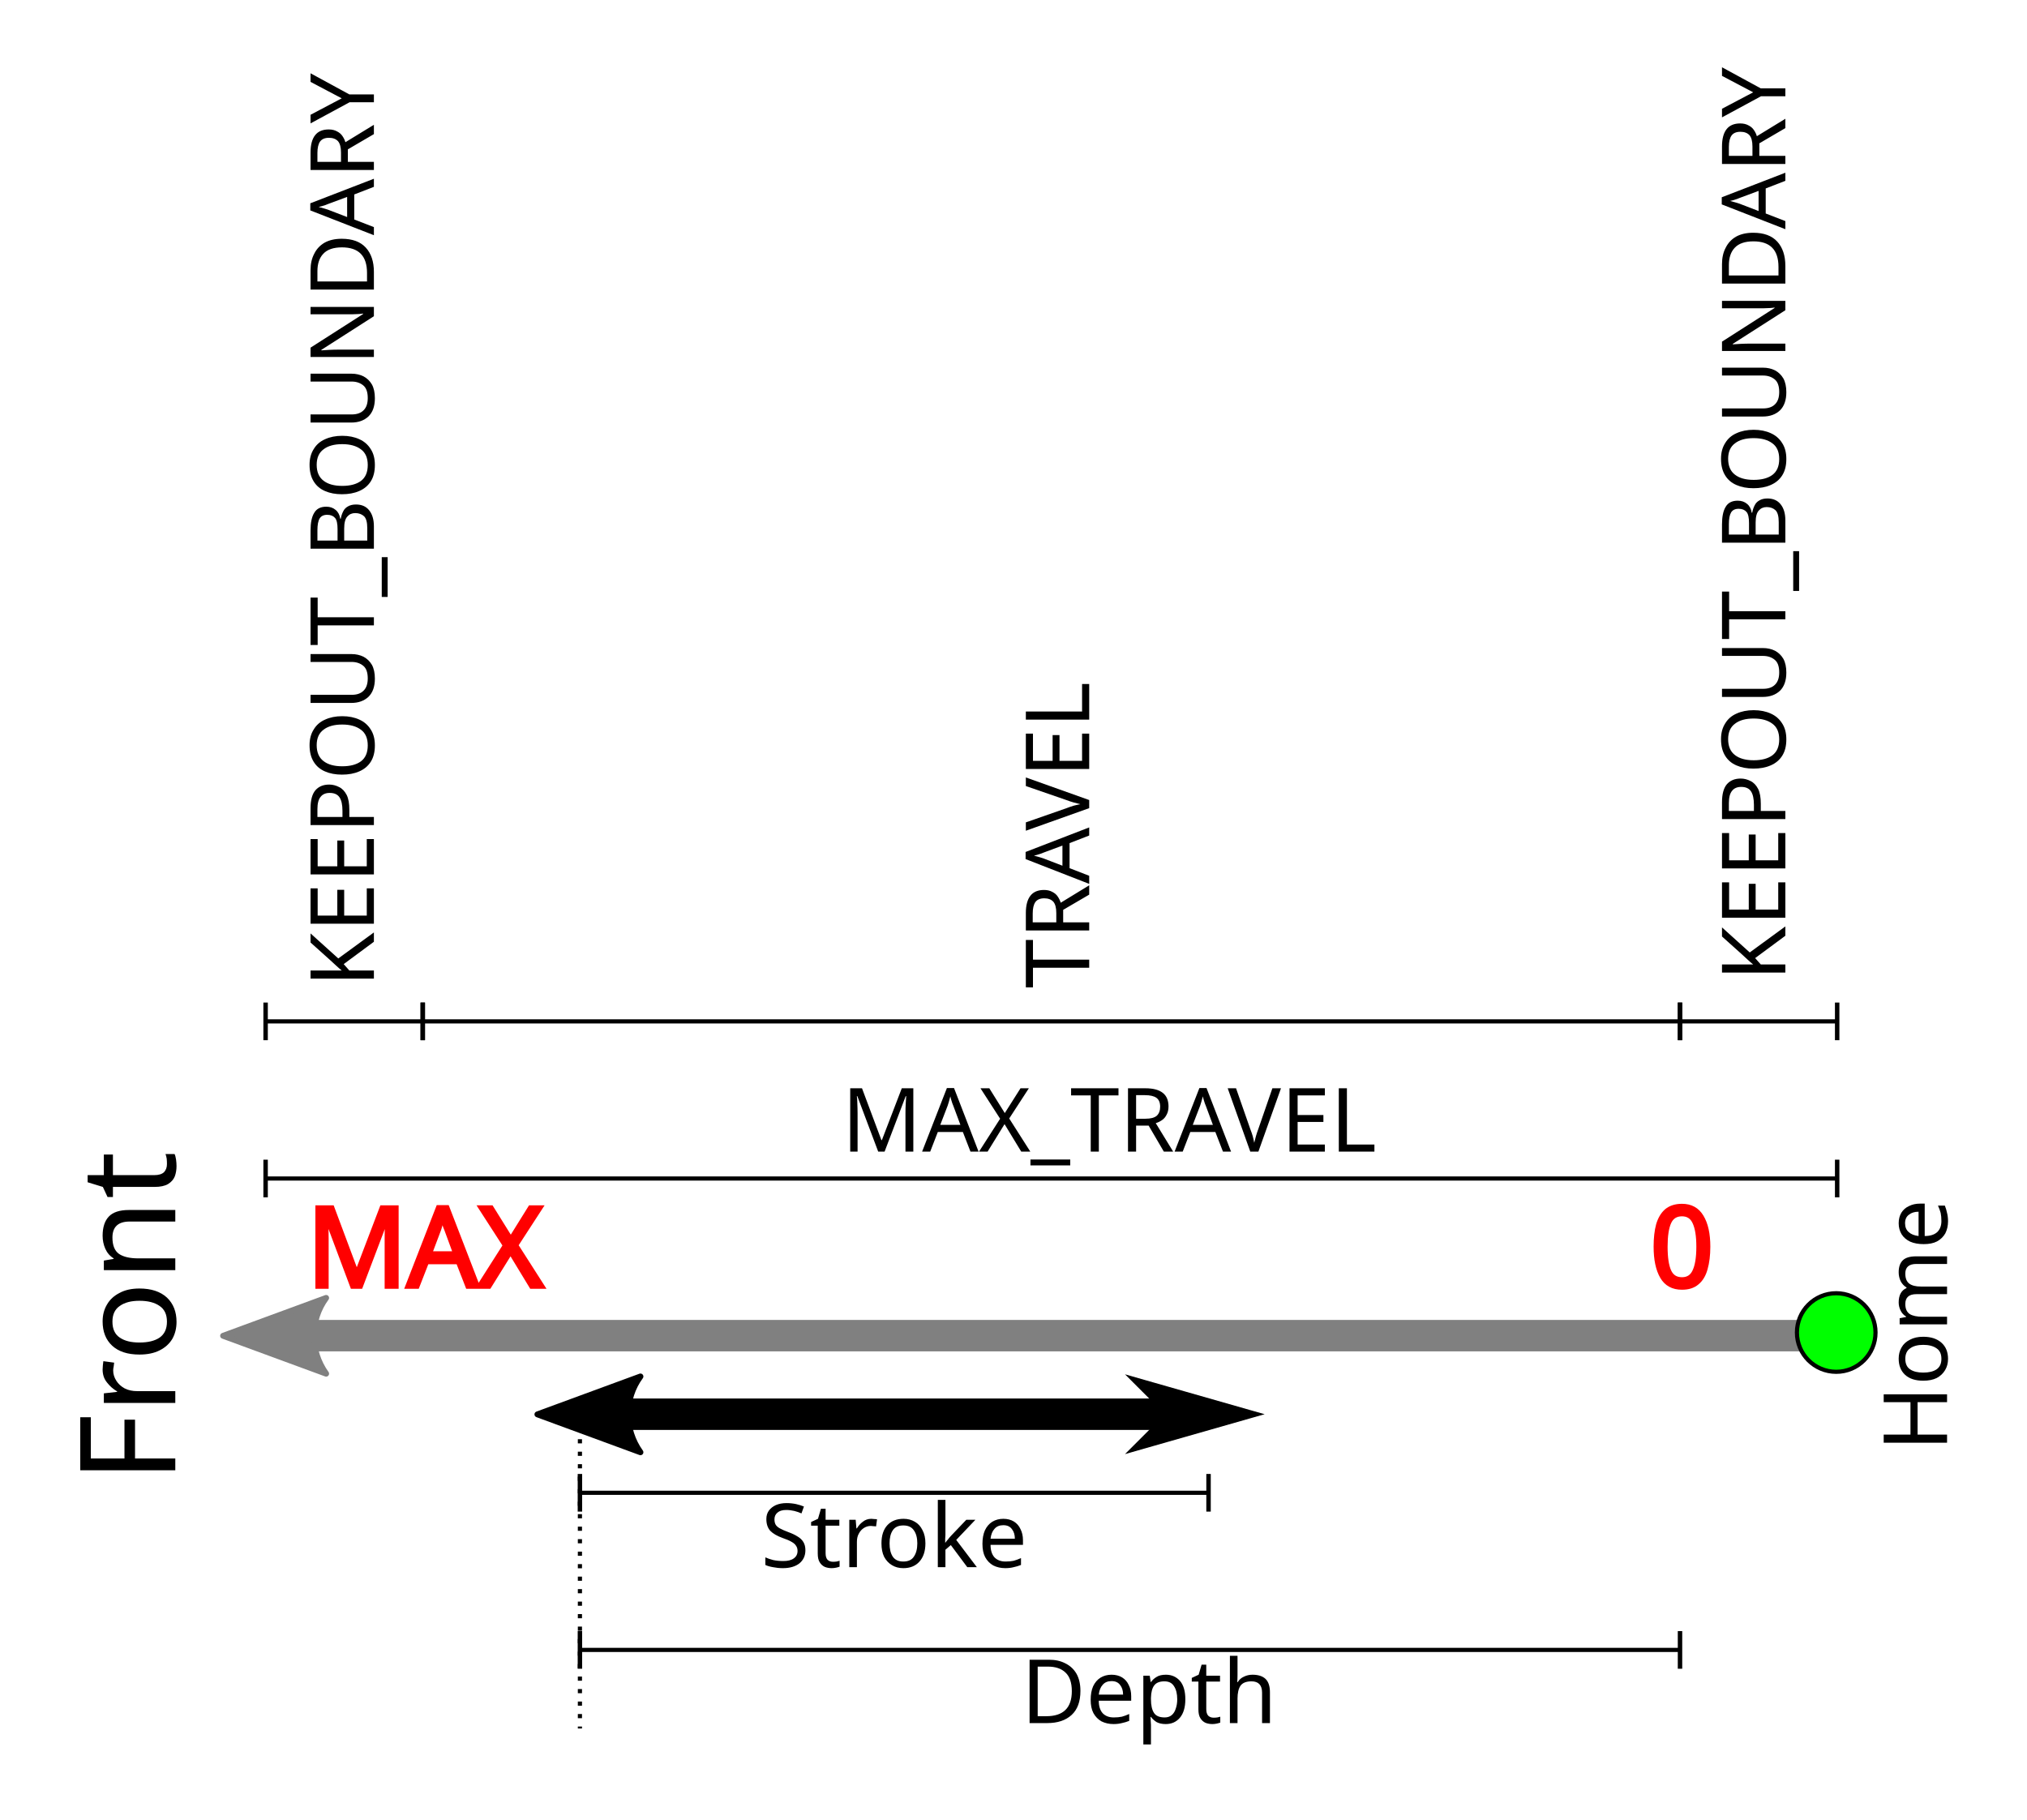
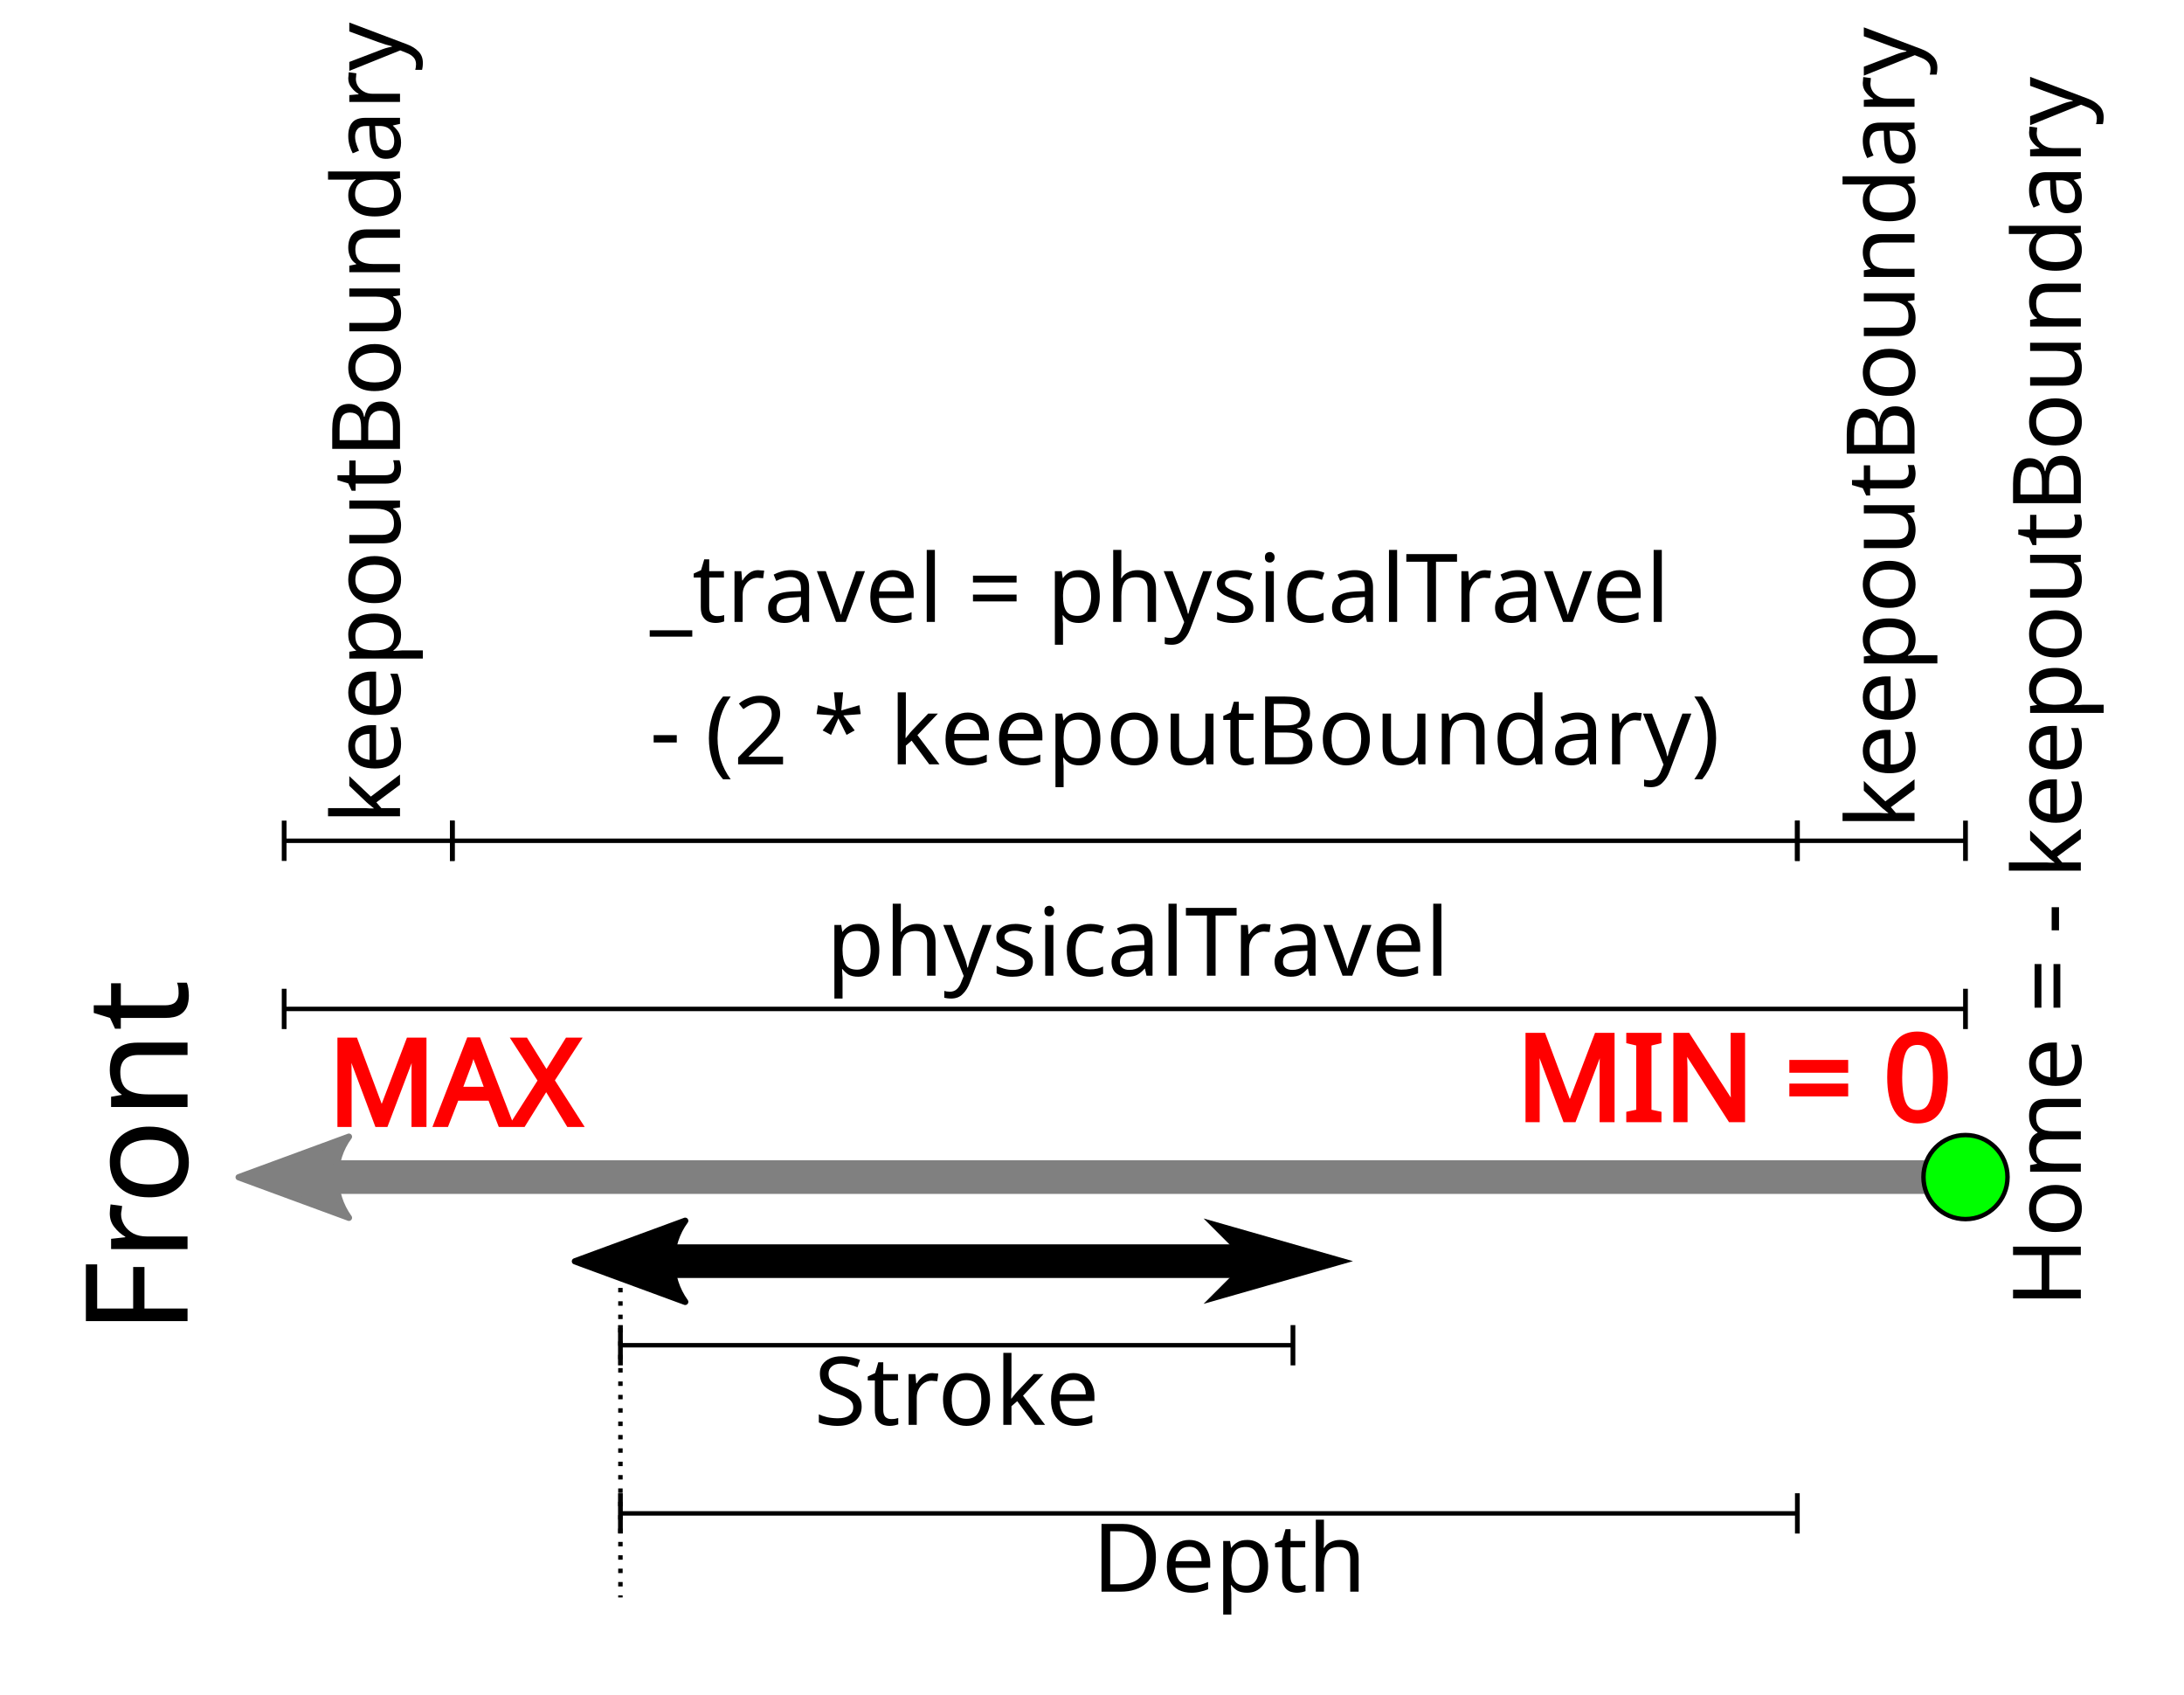
- <svg xmlns="http://www.w3.org/2000/svg" xmlns:xlink="http://www.w3.org/1999/xlink" width="128.98mm" height="115.792mm" viewBox="0 0 128.98 115.792" version="1.1" id="svg8">
+ <svg xmlns="http://www.w3.org/2000/svg" xmlns:xlink="http://www.w3.org/1999/xlink" width="129.897mm" height="100.792mm" viewBox="0 0 129.897 100.792" version="1.1" id="svg8">
  <defs id="defs2">
    <pattern xlink:href="#Strips1_4" id="pattern11466" patternTransform="matrix(-0.2606523,-0.175996,-8.696735,12.87998,0,0)" />
    <pattern id="Strips1_4" patternTransform="translate(0,0) scale(10,10)" height="1" width="5" patternUnits="userSpaceOnUse">
      <rect id="rect10615" height="2" width="1" y="-0.5" x="0" style="fill:black;stroke:none" />
    </pattern>
    <pattern xlink:href="#Strips1_1" id="pattern11439" patternTransform="matrix(37.79528,0,0,37.79528,-188.4756,-290.5228)" />
    <pattern id="Strips1_1" patternTransform="translate(0,0) scale(10,10)" height="1" width="2" patternUnits="userSpaceOnUse">
      <rect id="rect10591" height="2" width="1" y="-0.5" x="0" style="fill:black;stroke:none" />
    </pattern>
    <linearGradient id="linearGradient11313">
      <stop style="stop-color:#808080;stop-opacity:1;" offset="0" id="stop11309" />
      <stop style="stop-color:#808080;stop-opacity:0;" offset="1" id="stop11311" />
    </linearGradient>
    <marker orient="auto" refY="0" refX="0" id="Arrow1Sstart" style="overflow:visible">
      <path id="path4532" d="M 0,0 5,-5 -12.5,0 5,5 Z" style="fill:#000000;fill-opacity:1;fill-rule:evenodd;stroke:#000000;stroke-width:1pt;stroke-opacity:1" transform="matrix(0.2,0,0,0.2,1.2,0)" />
    </marker>
    <marker orient="auto" refY="0" refX="0" id="marker7610" style="overflow:visible">
      <path id="path7608" d="M 0,0 5,-5 -12.5,0 5,5 Z" style="fill:#000000;fill-opacity:1;fill-rule:evenodd;stroke:#000000;stroke-width:1pt;stroke-opacity:1" transform="matrix(0.4,0,0,0.4,4,0)" />
    </marker>
    <marker orient="auto" refY="0" refX="0" id="marker5332" style="overflow:visible">
      <path id="path5330" d="M 0,5.65 V -5.65" style="fill:none;fill-opacity:0.75;fill-rule:evenodd;stroke:#000000;stroke-width:1pt;stroke-opacity:1" transform="scale(0.8)" />
    </marker>
    <marker style="overflow:visible" id="marker5268" refX="0" refY="0" orient="auto">
      <path transform="scale(0.8)" style="fill:none;fill-opacity:0.75;fill-rule:evenodd;stroke:#000000;stroke-width:1pt;stroke-opacity:1" d="M 0,5.65 V -5.65" id="path5266" />
    </marker>
    <marker orient="auto" refY="0" refX="0" id="StopL" style="overflow:visible">
      <path id="path4689" d="M 0,5.65 V -5.65" style="fill:none;fill-opacity:0.75;fill-rule:evenodd;stroke:#000000;stroke-width:1pt;stroke-opacity:1" transform="scale(0.8)" />
    </marker>
    <marker orient="auto" refY="0" refX="0" id="Arrow1Mstart" style="overflow:visible">
      <path id="path4526" d="M 0,0 5,-5 -12.5,0 5,5 Z" style="fill:#000000;fill-opacity:1;fill-rule:evenodd;stroke:#000000;stroke-width:1pt;stroke-opacity:1" transform="matrix(0.4,0,0,0.4,4,0)" />
    </marker>
    <marker orient="auto" refY="0" refX="0" id="Arrow2Send" style="overflow:visible">
      <path id="path4553" style="fill:#808080;fill-opacity:1;fill-rule:evenodd;stroke:#808080;stroke-width:0.625;stroke-linejoin:round;stroke-opacity:1" d="M 8.719,4.034 -2.207,0.016 8.719,-4.002 c -1.745,2.372 -1.735,5.617 -6e-7,8.035 z" transform="matrix(-0.3,0,0,-0.3,0.69,0)" />
    </marker>
    <marker orient="auto" refY="0" refX="0" id="Arrow1Mend" style="overflow:visible">
      <path id="path4529" d="M 0,0 5,-5 -12.5,0 5,5 Z" style="fill:#000000;fill-opacity:1;fill-rule:evenodd;stroke:#000000;stroke-width:1pt;stroke-opacity:1" transform="matrix(-0.4,0,0,-0.4,-4,0)" />
    </marker>
    <marker orient="auto" refY="0" refX="0" id="Arrow1Lend" style="overflow:visible">
      <path id="path4523" d="M 0,0 5,-5 -12.5,0 5,5 Z" style="fill:#000000;fill-opacity:1;fill-rule:evenodd;stroke:#000000;stroke-width:1pt;stroke-opacity:1" transform="matrix(-0.8,0,0,-0.8,-10,0)" />
    </marker>
    <marker orient="auto" refY="0" refX="0" id="Arrow1Lstart" style="overflow:visible">
      <path id="path4520" d="M 0,0 5,-5 -12.5,0 5,5 Z" style="fill:#000000;fill-opacity:1;fill-rule:evenodd;stroke:#000000;stroke-width:1pt;stroke-opacity:1" transform="matrix(0.8,0,0,0.8,10,0)" />
    </marker>
    <marker orient="auto" refY="0" refX="0" id="StopL-1" style="overflow:visible">
      <path id="path4689-8" d="M 0,5.65 V -5.65" style="fill:none;fill-opacity:0.75;fill-rule:evenodd;stroke:#000000;stroke-width:1pt;stroke-opacity:1" transform="scale(0.8)" />
    </marker>
    <marker orient="auto" refY="0" refX="0" id="StopL-1-5" style="overflow:visible">
      <path id="path4689-8-8" d="M 0,5.65 V -5.65" style="fill:none;fill-opacity:0.75;fill-rule:evenodd;stroke:#000000;stroke-width:1pt;stroke-opacity:1" transform="scale(0.8)" />
    </marker>
    <marker orient="auto" refY="0" refX="0" id="Arrow2Send-9" style="overflow:visible">
      <path id="path4553-8" style="fill:#000000;fill-opacity:1;fill-rule:evenodd;stroke:#000000;stroke-width:0.625;stroke-linejoin:round;stroke-opacity:1" d="M 8.719,4.034 -2.207,0.016 8.719,-4.002 c -1.745,2.372 -1.735,5.617 -6e-7,8.035 z" transform="matrix(-0.3,0,0,-0.3,0.69,0)" />
    </marker>
    <marker orient="auto" refY="0" refX="0" id="StopL-6" style="overflow:visible">
      <path id="path4689-9" d="M 0,5.65 V -5.65" style="fill:none;fill-opacity:0.75;fill-rule:evenodd;stroke:#000000;stroke-width:1pt;stroke-opacity:1" transform="scale(0.8)" />
    </marker>
    <marker orient="auto" refY="0" refX="0" id="StopL-0" style="overflow:visible">
      <path id="path4689-6" d="M 0,5.65 V -5.65" style="fill:none;fill-opacity:0.75;fill-rule:evenodd;stroke:#000000;stroke-width:1pt;stroke-opacity:1" transform="scale(0.8)" />
    </marker>
    <radialGradient xlink:href="#linearGradient11313" id="radialGradient11317" cx="55" cy="102" fx="55" fy="102" r="5.133" gradientTransform="matrix(3.779528,0,0,18.50735,-188.4756,-1792.761)" gradientUnits="userSpaceOnUse" />
    <pattern patternUnits="userSpaceOnUse" width="38.797" height="189.978" patternTransform="matrix(0.2645833,0,0,0.2645833,9.867503,61.86749)" id="pattern11441">
      <rect y="0.501" x="0.501" height="188.976" width="37.795" id="rect9873" style="fill:url(#pattern11439);fill-opacity:1;stroke:url(#radialGradient11317);stroke-width:1.002;stroke-linecap:butt;stroke-miterlimit:4;stroke-dasharray:1.002, 2.003;stroke-dashoffset:0;stroke-opacity:1" />
    </pattern>
    <pattern xlink:href="#Strips1_4-3" id="pattern11466-9" patternTransform="matrix(-0.2606523,-0.175996,-8.696735,12.87998,90,-6.8759766e-6)" />
    <pattern id="Strips1_4-3" patternTransform="translate(0,0) scale(10,10)" height="1" width="5" patternUnits="userSpaceOnUse">
      <rect id="rect10615-2" height="2" width="1" y="-0.5" x="0" style="fill:black;stroke:none" />
    </pattern>
  </defs>
-   <g id="layer1" transform="translate(-33.09931,-17)">
-     <rect style="opacity:0.289;fill:url(#pattern11466-9);fill-opacity:1;stroke:none;stroke-width:1;stroke-miterlimit:4;stroke-dasharray:none;stroke-opacity:1" width="10" height="105" x="140" y="22" id="rect11444-8" ry="0" />
-     <rect style="opacity:0.289;fill:url(#pattern11466);fill-opacity:1;stroke:none;stroke-width:1;stroke-miterlimit:4;stroke-dasharray:none;stroke-opacity:1" width="10" height="105" x="50" y="22" id="rect11444" ry="0" />
+   <g id="layer1" transform="translate(-33.09931,-32)">
+     <rect style="opacity:0.289;fill:url(#pattern11466-9);fill-opacity:1;stroke:none;stroke-width:1;stroke-miterlimit:4;stroke-dasharray:none;stroke-opacity:1" width="10" height="90" x="140" y="37" id="rect11444-8" ry="0" />
+     <rect style="opacity:0.289;fill:url(#pattern11466);fill-opacity:1;stroke:none;stroke-width:1;stroke-miterlimit:4;stroke-dasharray:none;stroke-opacity:1" width="10" height="90" x="50" y="37" id="rect11444" ry="0" />
    <path style="fill:#808080;fill-opacity:1;stroke:#808080;stroke-width:2;stroke-linecap:butt;stroke-linejoin:miter;stroke-miterlimit:4;stroke-dasharray:none;stroke-opacity:1;marker-end:url(#Arrow2Send)" d="M 150,102 H 50" id="path4518" />
    <path style="fill:none;stroke:#000000;stroke-width:0.265px;stroke-linecap:butt;stroke-linejoin:miter;stroke-opacity:1;marker-start:url(#marker5332);marker-end:url(#marker5268)" d="M 50,92 H 150" id="path5110" />
-     <text xml:space="preserve" style="font-style:normal;font-variant:normal;font-weight:normal;font-stretch:normal;font-size:10.583px;line-height:1.25;font-family:Tahoma;-inkscape-font-specification:'Tahoma, Normal';font-variant-ligatures:normal;font-variant-caps:normal;font-variant-numeric:normal;font-feature-settings:normal;text-align:start;letter-spacing:0px;word-spacing:0px;writing-mode:lr-tb;text-anchor:start;fill:#000000;fill-opacity:1;stroke:none;stroke-width:0.265" x="86.652" y="90.288" id="text5176">
-       <tspan id="tspan5174" x="86.652" y="90.288" style="font-style:normal;font-variant:normal;font-weight:normal;font-stretch:normal;font-size:5.644px;font-family:Tahoma;-inkscape-font-specification:'Tahoma, Normal';font-variant-ligatures:normal;font-variant-caps:normal;font-variant-numeric:normal;font-feature-settings:normal;text-align:start;writing-mode:lr-tb;text-anchor:start;stroke-width:0.265">MAX_TRAVEL</tspan>
+     <text xml:space="preserve" style="font-style:normal;font-variant:normal;font-weight:normal;font-stretch:normal;font-size:10.583px;line-height:1.25;font-family:Tahoma;-inkscape-font-specification:'Tahoma, Normal';font-variant-ligatures:normal;font-variant-caps:normal;font-variant-numeric:normal;font-feature-settings:normal;text-align:start;letter-spacing:0px;word-spacing:0px;writing-mode:lr-tb;text-anchor:start;fill:#000000;fill-opacity:1;stroke:none;stroke-width:0.265" x="82.242" y="90.021" id="text5176">
+       <tspan id="tspan5174" x="82.242" y="90.021" style="font-style:normal;font-variant:normal;font-weight:normal;font-stretch:normal;font-size:5.644px;font-family:Tahoma;-inkscape-font-specification:'Tahoma, Normal';font-variant-ligatures:normal;font-variant-caps:normal;font-variant-numeric:normal;font-feature-settings:normal;text-align:start;writing-mode:lr-tb;text-anchor:start;stroke-width:0.265">physicalTravel</tspan>
    </text>
    <path style="fill:none;stroke:#000000;stroke-width:0.265;stroke-linecap:butt;stroke-linejoin:miter;stroke-miterlimit:4;stroke-dasharray:none;stroke-opacity:1;marker-start:url(#StopL);marker-end:url(#StopL)" d="M 60,82 H 140" id="path5184" />
-     <text xml:space="preserve" style="font-style:normal;font-variant:normal;font-weight:normal;font-stretch:normal;font-size:10.583px;line-height:1.25;font-family:Tahoma;-inkscape-font-specification:'Tahoma, Normal';font-variant-ligatures:normal;font-variant-caps:normal;font-variant-numeric:normal;font-feature-settings:normal;text-align:start;letter-spacing:0px;word-spacing:0px;writing-mode:lr-tb;text-anchor:start;fill:#000000;fill-opacity:1;stroke:none;stroke-width:0.265" x="-79.899" y="102.409" id="text5176-9" transform="rotate(-90)">
-       <tspan id="tspan5174-0" x="-79.899" y="102.409" style="font-style:normal;font-variant:normal;font-weight:normal;font-stretch:normal;font-size:5.644px;font-family:Tahoma;-inkscape-font-specification:'Tahoma, Normal';font-variant-ligatures:normal;font-variant-caps:normal;font-variant-numeric:normal;font-feature-settings:normal;text-align:start;writing-mode:lr-tb;text-anchor:start;stroke-width:0.265">TRAVEL</tspan>
+     <text xml:space="preserve" style="font-style:normal;font-variant:normal;font-weight:normal;font-stretch:normal;font-size:10.583px;line-height:0.8;font-family:Tahoma;-inkscape-font-specification:'Tahoma, Normal';font-variant-ligatures:normal;font-variant-caps:normal;font-variant-numeric:normal;font-feature-settings:normal;text-align:start;letter-spacing:0px;word-spacing:0px;writing-mode:lr-tb;text-anchor:start;fill:#000000;fill-opacity:1;stroke:none;stroke-width:0.265" x="71.757" y="68.986" id="text5176-9">
+       <tspan id="tspan5174-0" x="71.757" y="68.986" style="font-style:normal;font-variant:normal;font-weight:normal;font-stretch:normal;font-size:5.644px;line-height:0.8;font-family:Tahoma;-inkscape-font-specification:'Tahoma, Normal';font-variant-ligatures:normal;font-variant-caps:normal;font-variant-numeric:normal;font-feature-settings:normal;text-align:start;writing-mode:lr-tb;text-anchor:start;stroke-width:0.265">_travel = physicalTravel </tspan>
+       <tspan x="71.757" y="77.453" style="font-style:normal;font-variant:normal;font-weight:normal;font-stretch:normal;font-size:5.644px;line-height:0.8;font-family:Tahoma;-inkscape-font-specification:'Tahoma, Normal';font-variant-ligatures:normal;font-variant-caps:normal;font-variant-numeric:normal;font-feature-settings:normal;text-align:start;writing-mode:lr-tb;text-anchor:start;stroke-width:0.265" id="tspan5491">- (2 * keepoutBoundary)</tspan>
    </text>
    <path style="fill:none;stroke:#000000;stroke-width:0.265;stroke-linecap:butt;stroke-linejoin:miter;stroke-miterlimit:4;stroke-dasharray:none;stroke-opacity:1;marker-start:url(#StopL-1);marker-end:url(#StopL-1)" d="M 50,82 H 60" id="path5184-8" />
    <path style="fill:none;stroke:#000000;stroke-width:0.265;stroke-linecap:butt;stroke-linejoin:miter;stroke-miterlimit:4;stroke-dasharray:none;stroke-opacity:1;marker-start:url(#StopL-1-5);marker-end:url(#StopL-1-5)" d="m 140,82 h 10" id="path5184-8-71" />
-     <circle style="fill:#00ff00;fill-opacity:1;stroke:#000000;stroke-width:0.265;stroke-linecap:butt;stroke-miterlimit:4;stroke-dasharray:none;stroke-opacity:1" id="path7129" cx="149.94" cy="101.801" r="2.5" />
-     <text xml:space="preserve" style="font-style:normal;font-variant:normal;font-weight:normal;font-stretch:normal;font-size:10.583px;line-height:1.25;font-family:Tahoma;-inkscape-font-specification:'Tahoma, Normal';font-variant-ligatures:normal;font-variant-caps:normal;font-variant-numeric:normal;font-feature-settings:normal;text-align:start;letter-spacing:0px;word-spacing:0px;writing-mode:lr-tb;text-anchor:start;fill:#000000;fill-opacity:1;stroke:none;stroke-width:0.265" x="-79.826" y="56.889" id="text5176-9-5" transform="rotate(-90)">
-       <tspan id="tspan5174-0-1" x="-79.826" y="56.889" style="font-style:normal;font-variant:normal;font-weight:normal;font-stretch:normal;font-size:5.644px;font-family:Tahoma;-inkscape-font-specification:'Tahoma, Normal';font-variant-ligatures:normal;font-variant-caps:normal;font-variant-numeric:normal;font-feature-settings:normal;text-align:start;writing-mode:lr-tb;text-anchor:start;stroke-width:0.265">KEEPOUT_BOUNDARY</tspan>
+     <circle style="fill:#00ff00;fill-opacity:1;stroke:#000000;stroke-width:0.265;stroke-linecap:butt;stroke-miterlimit:4;stroke-dasharray:none;stroke-opacity:1" id="path7129" cx="150" cy="102" r="2.5" />
+     <text xml:space="preserve" style="font-style:normal;font-variant:normal;font-weight:normal;font-stretch:normal;font-size:10.583px;line-height:1.25;font-family:Tahoma;-inkscape-font-specification:'Tahoma, Normal';font-variant-ligatures:normal;font-variant-caps:normal;font-variant-numeric:normal;font-feature-settings:normal;text-align:start;letter-spacing:0px;word-spacing:0px;writing-mode:lr-tb;text-anchor:start;fill:#000000;fill-opacity:1;stroke:none;stroke-width:0.265" x="-81.029" y="56.889" id="text5176-9-5" transform="rotate(-90)">
+       <tspan id="tspan5174-0-1" x="-81.029" y="56.889" style="font-style:normal;font-variant:normal;font-weight:normal;font-stretch:normal;font-size:5.644px;font-family:Tahoma;-inkscape-font-specification:'Tahoma, Normal';font-variant-ligatures:normal;font-variant-caps:normal;font-variant-numeric:normal;font-feature-settings:normal;text-align:start;writing-mode:lr-tb;text-anchor:start;stroke-width:0.265">keepoutBoundary</tspan>
    </text>
-     <text xml:space="preserve" style="font-style:normal;font-variant:normal;font-weight:normal;font-stretch:normal;font-size:10.583px;line-height:1.25;font-family:Tahoma;-inkscape-font-specification:'Tahoma, Normal';font-variant-ligatures:normal;font-variant-caps:normal;font-variant-numeric:normal;font-feature-settings:normal;text-align:start;letter-spacing:0px;word-spacing:0px;writing-mode:lr-tb;text-anchor:start;fill:#000000;fill-opacity:1;stroke:none;stroke-width:0.265" x="-79.443" y="146.704" id="text5176-9-5-0" transform="rotate(-90)">
-       <tspan id="tspan5174-0-1-6" x="-79.443" y="146.704" style="font-style:normal;font-variant:normal;font-weight:normal;font-stretch:normal;font-size:5.644px;font-family:Tahoma;-inkscape-font-specification:'Tahoma, Normal';font-variant-ligatures:normal;font-variant-caps:normal;font-variant-numeric:normal;font-feature-settings:normal;text-align:start;writing-mode:lr-tb;text-anchor:start;stroke-width:0.265">KEEPOUT_BOUNDARY</tspan>
+     <text xml:space="preserve" style="font-style:normal;font-variant:normal;font-weight:normal;font-stretch:normal;font-size:10.583px;line-height:1.25;font-family:Tahoma;-inkscape-font-specification:'Tahoma, Normal';font-variant-ligatures:normal;font-variant-caps:normal;font-variant-numeric:normal;font-feature-settings:normal;text-align:start;letter-spacing:0px;word-spacing:0px;writing-mode:lr-tb;text-anchor:start;fill:#000000;fill-opacity:1;stroke:none;stroke-width:0.265" x="-81.314" y="146.971" id="text5176-9-5-0" transform="rotate(-90)">
+       <tspan id="tspan5174-0-1-6" x="-81.314" y="146.971" style="font-style:normal;font-variant:normal;font-weight:normal;font-stretch:normal;font-size:5.644px;font-family:Tahoma;-inkscape-font-specification:'Tahoma, Normal';font-variant-ligatures:normal;font-variant-caps:normal;font-variant-numeric:normal;font-feature-settings:normal;text-align:start;writing-mode:lr-tb;text-anchor:start;stroke-width:0.265">keepoutBoundary</tspan>
    </text>
-     <text xml:space="preserve" style="font-style:normal;font-variant:normal;font-weight:normal;font-stretch:normal;font-size:7.056px;line-height:1.25;font-family:Tahoma;-inkscape-font-specification:'Tahoma, Normal';font-variant-ligatures:normal;font-variant-caps:normal;font-variant-numeric:normal;font-feature-settings:normal;text-align:start;letter-spacing:0px;word-spacing:0px;writing-mode:lr-tb;text-anchor:start;fill:#000000;fill-opacity:1;stroke:none;stroke-width:0.265" x="138.11" y="98.869" id="text7177-8-3">
-       <tspan id="tspan7175-7-5" x="138.11" y="98.869" style="font-size:7.056px;fill:#ff0000;fill-opacity:1;stroke:#ff0000;stroke-width:0.265;stroke-opacity:1">0</tspan>
+     <text xml:space="preserve" style="font-style:normal;font-variant:normal;font-weight:normal;font-stretch:normal;font-size:7.056px;line-height:1.25;font-family:Tahoma;-inkscape-font-specification:'Tahoma, Normal';font-variant-ligatures:normal;font-variant-caps:normal;font-variant-numeric:normal;font-feature-settings:normal;text-align:start;letter-spacing:0px;word-spacing:0px;writing-mode:lr-tb;text-anchor:start;fill:#000000;fill-opacity:1;stroke:none;stroke-width:0.265" x="123.277" y="98.602" id="text7177-8-3">
+       <tspan id="tspan7175-7-5" x="123.277" y="98.602" style="font-size:7.056px;fill:#ff0000;fill-opacity:1;stroke:#ff0000;stroke-width:0.265;stroke-opacity:1">MIN = 0</tspan>
    </text>
    <text xml:space="preserve" style="font-style:normal;font-variant:normal;font-weight:normal;font-stretch:normal;font-size:8.467px;line-height:1.25;font-family:Tahoma;-inkscape-font-specification:'Tahoma, Normal';font-variant-ligatures:normal;font-variant-caps:normal;font-variant-numeric:normal;font-feature-settings:normal;text-align:start;letter-spacing:0px;word-spacing:0px;writing-mode:lr-tb;text-anchor:start;fill:#000000;fill-opacity:1;stroke:none;stroke-width:0.265" x="-111.395" y="44.255" id="text7439" transform="rotate(-90)">
      <tspan id="tspan7437" x="-111.395" y="44.255" style="font-size:8.467px;stroke-width:0.265">Front</tspan>
    </text>
-     <text xml:space="preserve" style="font-style:normal;font-variant:normal;font-weight:normal;font-stretch:normal;font-size:5.644px;line-height:1.25;font-family:Tahoma;-inkscape-font-specification:'Tahoma, Normal';font-variant-ligatures:normal;font-variant-caps:normal;font-variant-numeric:normal;font-feature-settings:normal;text-align:start;letter-spacing:0px;word-spacing:0px;writing-mode:lr-tb;text-anchor:start;fill:#000000;fill-opacity:1;stroke:none;stroke-width:0.265" x="-109.36" y="156.994" id="text7443" transform="rotate(-90)">
-       <tspan id="tspan7441" x="-109.36" y="156.994" style="font-size:5.644px;stroke-width:0.265">Home</tspan>
+     <text xml:space="preserve" style="font-style:normal;font-variant:normal;font-weight:normal;font-stretch:normal;font-size:5.644px;line-height:1.25;font-family:Tahoma;-inkscape-font-specification:'Tahoma, Normal';font-variant-ligatures:normal;font-variant-caps:normal;font-variant-numeric:normal;font-feature-settings:normal;text-align:start;letter-spacing:0px;word-spacing:0px;writing-mode:lr-tb;text-anchor:start;fill:#000000;fill-opacity:1;stroke:none;stroke-width:0.265" x="-109.761" y="156.861" id="text7443" transform="rotate(-90)">
+       <tspan id="tspan7441" x="-109.761" y="156.861" style="font-size:5.644px;stroke-width:0.265">Home = - keepoutBoundary</tspan>
    </text>
    <path style="fill:none;stroke:#000000;stroke-width:2;stroke-linecap:butt;stroke-linejoin:miter;stroke-miterlimit:4;stroke-dasharray:none;stroke-opacity:1;marker-start:url(#Arrow1Sstart);marker-end:url(#Arrow2Send-9)" d="M 110,107 H 70" id="path4518-4" />
    <text xml:space="preserve" style="font-style:normal;font-variant:normal;font-weight:normal;font-stretch:normal;font-size:7.056px;line-height:1.25;font-family:Tahoma;-inkscape-font-specification:'Tahoma, Normal';font-variant-ligatures:normal;font-variant-caps:normal;font-variant-numeric:normal;font-feature-settings:normal;text-align:start;letter-spacing:0px;word-spacing:0px;writing-mode:lr-tb;text-anchor:start;fill:#000000;fill-opacity:1;stroke:none;stroke-width:0.265" x="52.613" y="98.885" id="text7177-8">
      <tspan id="tspan7175-7" x="52.613" y="98.885" style="font-size:7.056px;fill:#ff0000;fill-opacity:1;stroke:#ff0000;stroke-width:0.265;stroke-opacity:1">MAX</tspan>
    </text>
    <path style="fill:none;stroke:#000000;stroke-width:0.265;stroke-linecap:butt;stroke-linejoin:miter;stroke-miterlimit:4;stroke-dasharray:none;stroke-opacity:1;marker-start:url(#StopL-6);marker-end:url(#StopL-6)" d="m 70,112 h 40" id="path5184-2" />
    <path style="fill:none;stroke:#000000;stroke-width:0.265;stroke-linecap:butt;stroke-linejoin:miter;stroke-miterlimit:4;stroke-dasharray:none;stroke-opacity:1;marker-start:url(#StopL-0);marker-end:url(#StopL-0)" d="m 70,122 h 70" id="path5184-29" />
    <path style="fill:none;stroke:#000000;stroke-width:0.265;stroke-linecap:butt;stroke-linejoin:miter;stroke-miterlimit:4;stroke-dasharray:0.265, 0.53;stroke-dashoffset:0;stroke-opacity:1" d="m 70,107 v 20" id="path8436-4" />
    <text xml:space="preserve" style="font-style:normal;font-variant:normal;font-weight:normal;font-stretch:normal;font-size:5.644px;line-height:1.25;font-family:Tahoma;-inkscape-font-specification:'Tahoma, Normal';font-variant-ligatures:normal;font-variant-caps:normal;font-variant-numeric:normal;font-feature-settings:normal;text-align:start;letter-spacing:0px;word-spacing:0px;writing-mode:lr-tb;text-anchor:start;fill:#000000;fill-opacity:1;stroke:none;stroke-width:0.265" x="81.518" y="116.734" id="text7443-4">
      <tspan id="tspan7441-3" x="81.518" y="116.734" style="font-size:5.644px;stroke-width:0.265">Stroke</tspan>
    </text>
    <text xml:space="preserve" style="font-style:normal;font-variant:normal;font-weight:normal;font-stretch:normal;font-size:5.644px;line-height:1.25;font-family:Tahoma;-inkscape-font-specification:'Tahoma, Normal';font-variant-ligatures:normal;font-variant-caps:normal;font-variant-numeric:normal;font-feature-settings:normal;text-align:start;letter-spacing:0px;word-spacing:0px;writing-mode:lr-tb;text-anchor:start;fill:#000000;fill-opacity:1;stroke:none;stroke-width:0.265" x="98.066" y="126.656" id="text7443-4-6">
      <tspan id="tspan7441-3-0" x="98.066" y="126.656" style="font-size:5.644px;stroke-width:0.265">Depth</tspan>
    </text>
  </g>
</svg>
